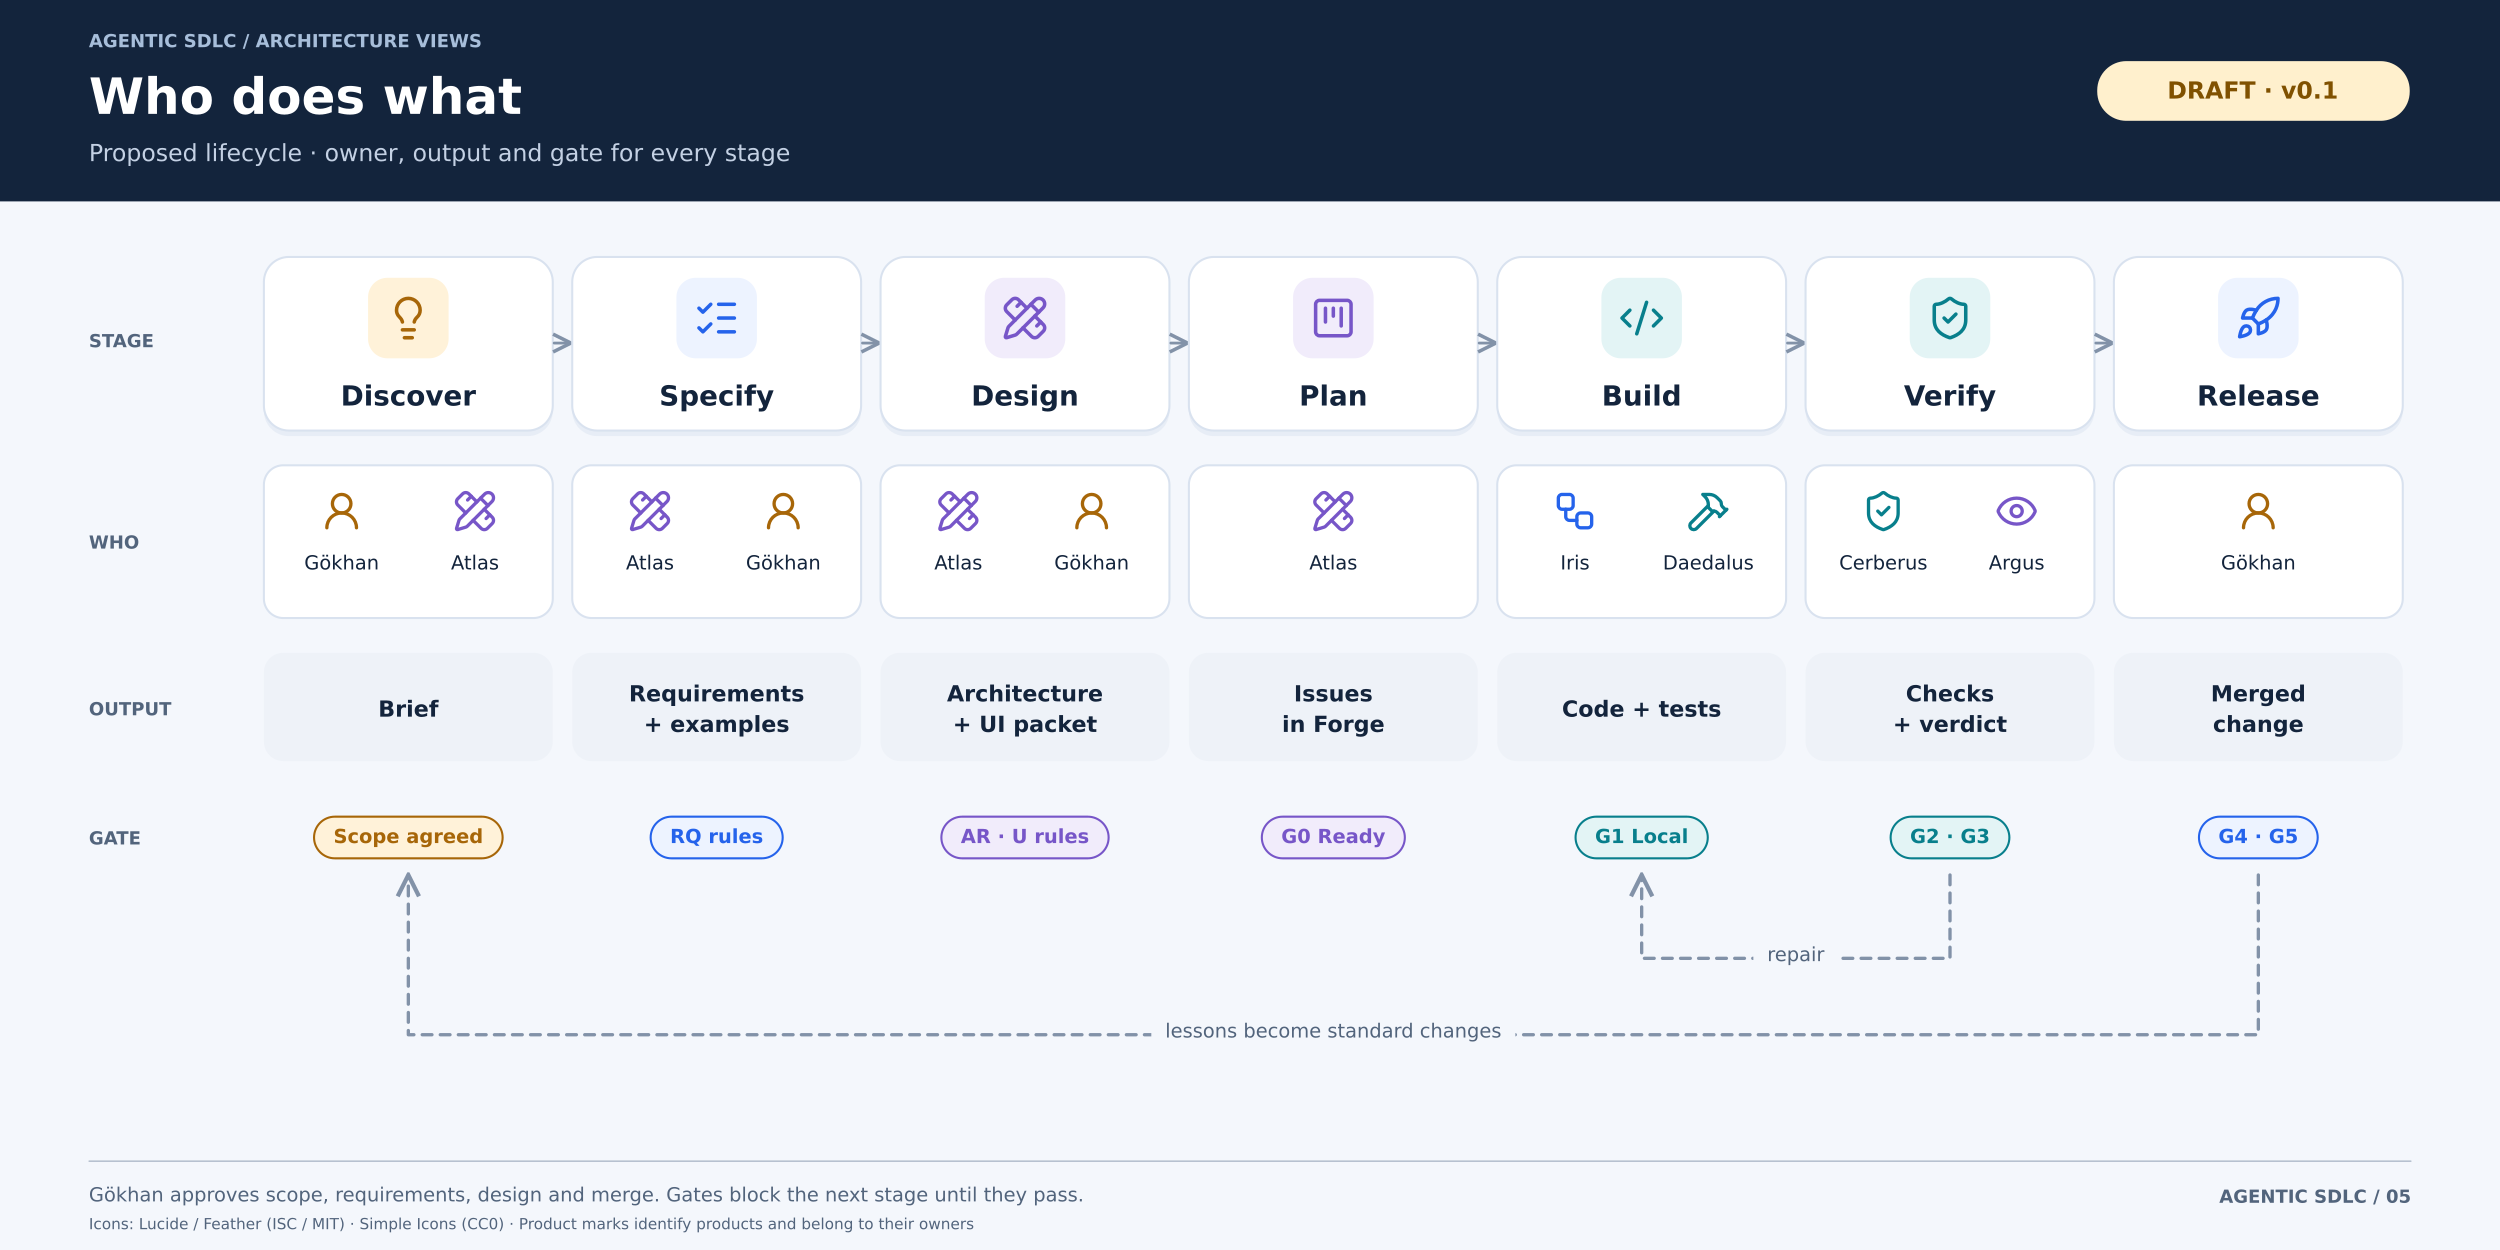
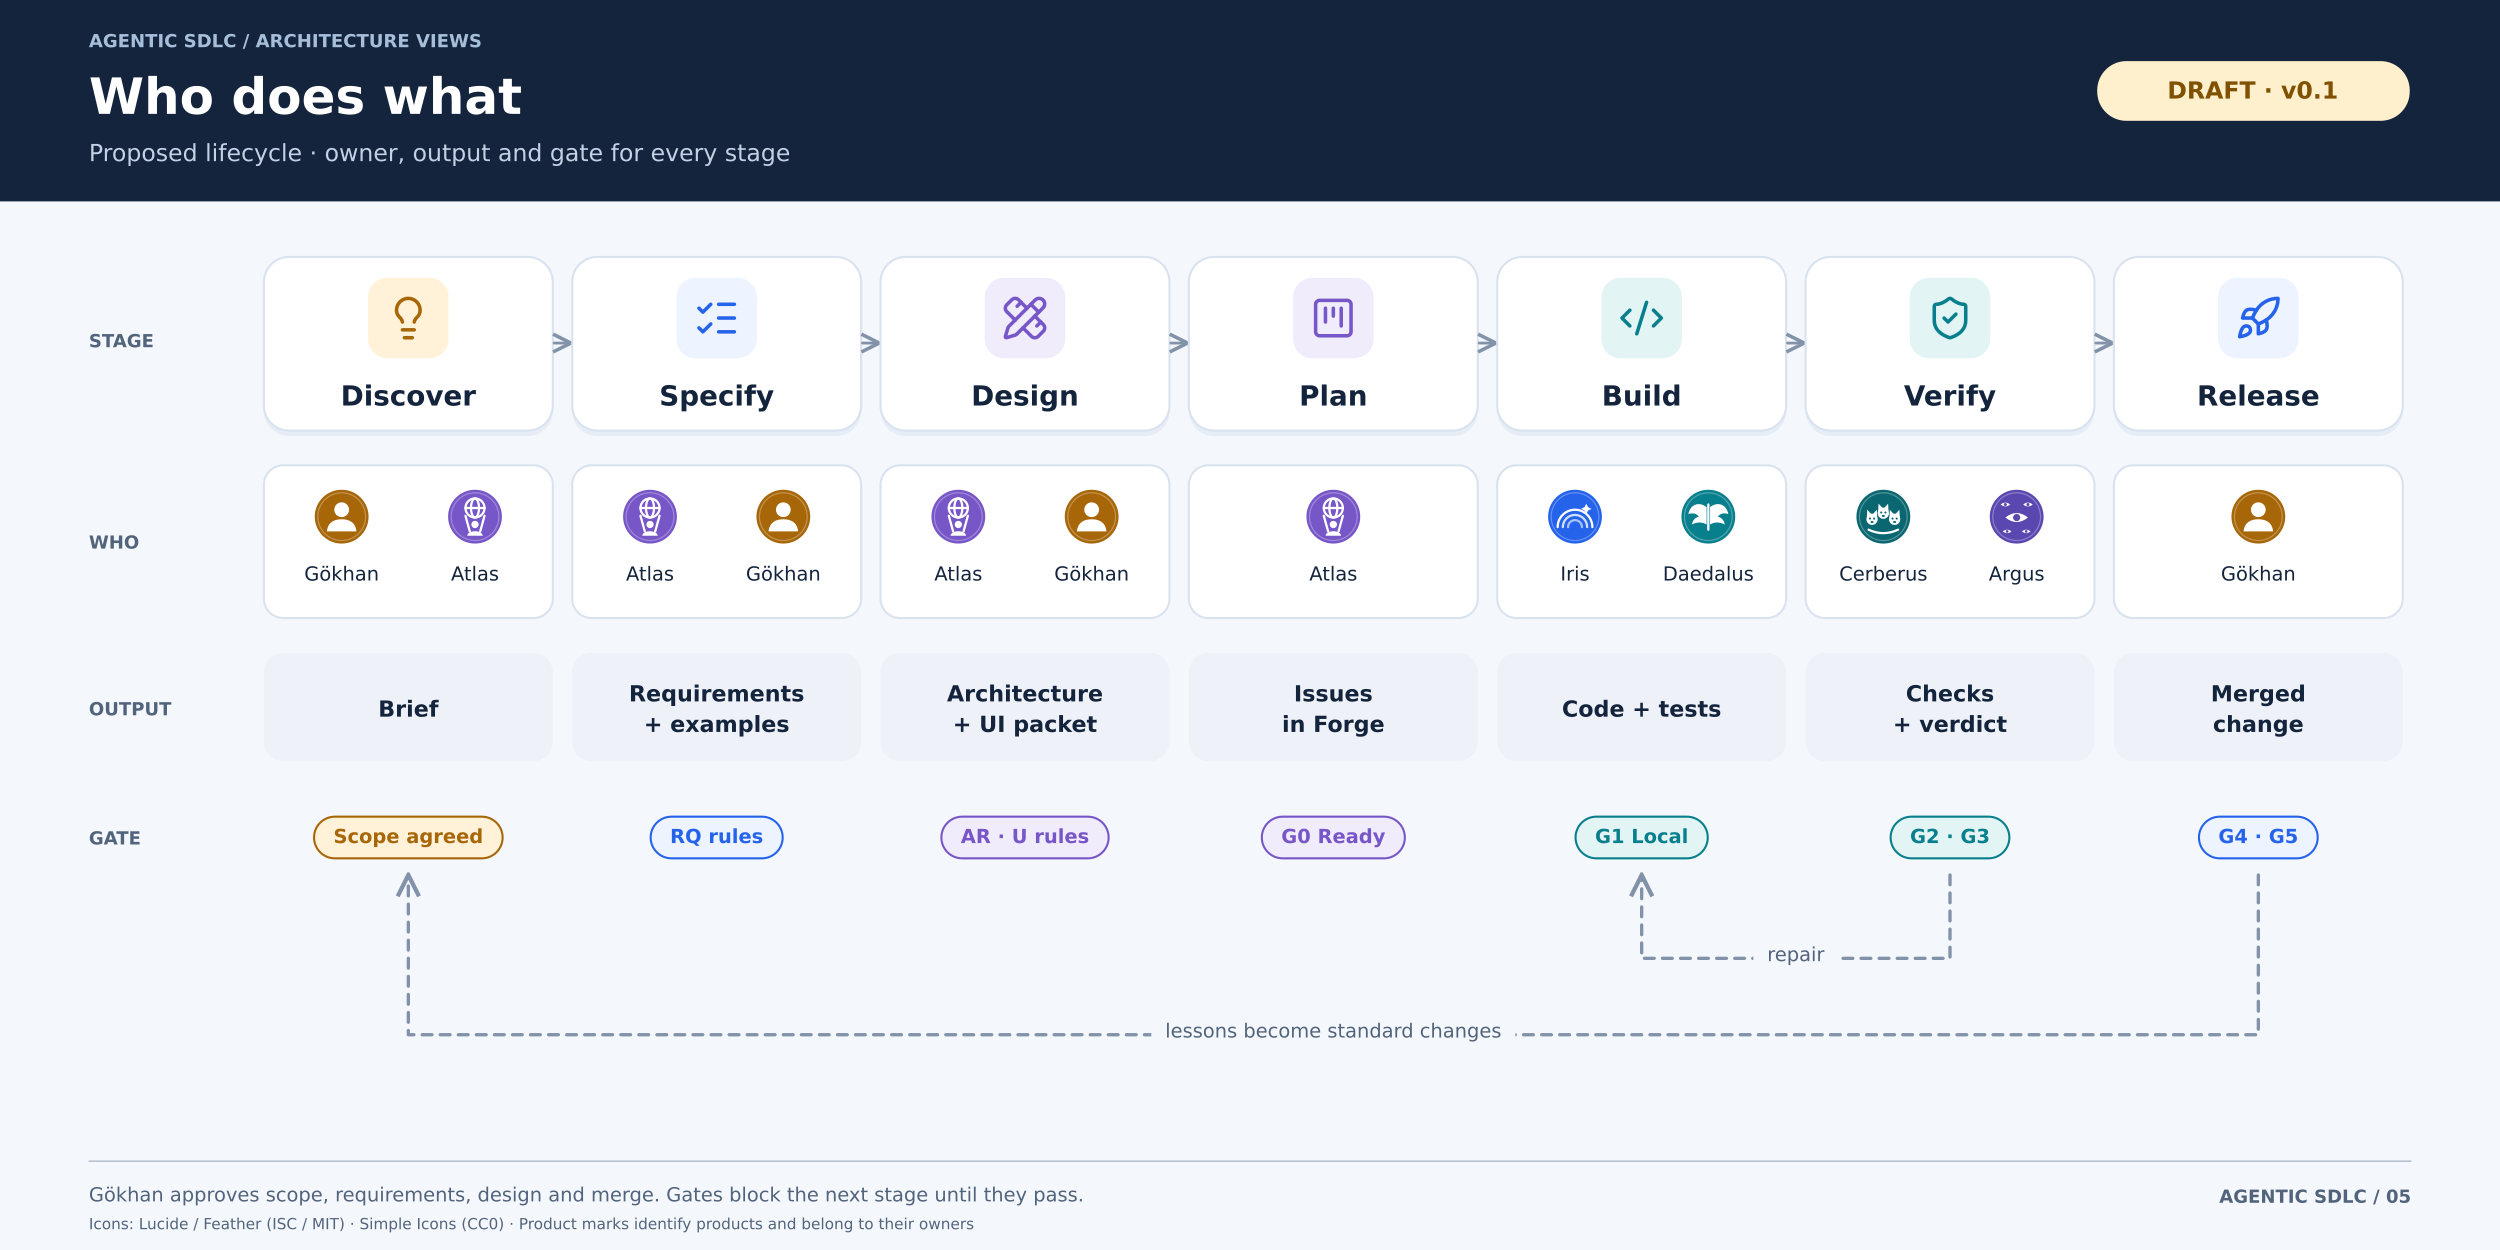
<svg xmlns="http://www.w3.org/2000/svg" width="1800" height="900" viewBox="0 0 1800 900" role="img" aria-labelledby="title desc">
  <defs>
    <marker id="blue" viewBox="0 0 10 10" refX="9" refY="5" markerWidth="8" markerHeight="8" orient="auto-start-reverse">
      <path d="M 1 1 L 9 5 L 1 9" fill="none" stroke="#2563EB" stroke-width="1.6" />
    </marker>
    <marker id="teal" viewBox="0 0 10 10" refX="9" refY="5" markerWidth="8" markerHeight="8" orient="auto-start-reverse">
      <path d="M 1 1 L 9 5 L 1 9" fill="none" stroke="#087F8C" stroke-width="1.6" />
    </marker>
    <marker id="purple" viewBox="0 0 10 10" refX="9" refY="5" markerWidth="8" markerHeight="8" orient="auto-start-reverse">
      <path d="M 1 1 L 9 5 L 1 9" fill="none" stroke="#7756C8" stroke-width="1.6" />
    </marker>
    <marker id="gray" viewBox="0 0 10 10" refX="9" refY="5" markerWidth="8" markerHeight="8" orient="auto-start-reverse">
      <path d="M 1 1 L 9 5 L 1 9" fill="none" stroke="#8292A8" stroke-width="1.6" />
    </marker>
    <marker id="amber" viewBox="0 0 10 10" refX="9" refY="5" markerWidth="8" markerHeight="8" orient="auto-start-reverse">
      <path d="M 1 1 L 9 5 L 1 9" fill="none" stroke="#A76608" stroke-width="1.6" />
    </marker>
  </defs>
  <rect x="0" y="0" width="1800" height="900" rx="0" fill="#F4F7FC" stroke="none" stroke-width="1.5" />
  <rect x="0" y="0" width="1800" height="145" rx="0" fill="#13243C" stroke="none" stroke-width="1.5" />
  <text x="64" y="34" font-family="DejaVu Sans, sans-serif" font-size="13" fill="#A7BEDA" font-weight="700" text-anchor="start">AGENTIC SDLC  /  ARCHITECTURE VIEWS</text>
  <text x="64" y="82" font-family="DejaVu Sans, sans-serif" font-size="36" fill="#FFFFFF" font-weight="700" text-anchor="start">Who does what</text>
  <text x="64" y="116" font-family="DejaVu Sans, sans-serif" font-size="17" fill="#C4D1E4" font-weight="400" text-anchor="start">Proposed lifecycle · owner, output and gate for every stage</text>
  <rect x="1510" y="44" width="225" height="43" rx="21" fill="#FFF0CD" stroke="none" stroke-width="1.5" />
  <text x="1622" y="71" font-family="DejaVu Sans, sans-serif" font-size="17" fill="#805100" font-weight="700" text-anchor="middle">DRAFT · v0.1</text>
  <text x="64" y="250" font-family="DejaVu Sans, sans-serif" font-size="13" fill="#52647C" font-weight="700" text-anchor="start">STAGE</text>
  <text x="64" y="395" font-family="DejaVu Sans, sans-serif" font-size="13" fill="#52647C" font-weight="700" text-anchor="start">WHO</text>
  <text x="64" y="515" font-family="DejaVu Sans, sans-serif" font-size="13" fill="#52647C" font-weight="700" text-anchor="start">OUTPUT</text>
  <text x="64" y="608" font-family="DejaVu Sans, sans-serif" font-size="13" fill="#52647C" font-weight="700" text-anchor="start">GATE</text>
  <rect x="190" y="189" width="208" height="125" rx="18" fill="#E1E8F2" opacity=".65" />
  <rect x="190" y="185" width="208" height="125" rx="18" fill="#FFFFFF" stroke="#D9E2EF" stroke-width="1.5" />
  <rect x="265" y="200" width="58" height="58" rx="14" fill="#FFF2D9" stroke="none" stroke-width="1.5" />
  <svg x="277" y="212" width="34" height="34" viewBox="0 0 24 24" fill="none" stroke="#A76608" stroke-width="1.8" stroke-linecap="round" stroke-linejoin="round">
    <path d="M15 14c.2-1 .7-1.7 1.5-2.5 1-.9 1.5-2.2 1.5-3.5A6 6 0 0 0 6 8c0 1 .2 2.2 1.5 3.5.7.7 1.3 1.5 1.5 2.5" />
    <path d="M9 18h6" />
    <path d="M10 22h4" />
  </svg>
  <text x="294" y="292" font-family="DejaVu Sans, sans-serif" font-size="20" fill="#13243C" font-weight="700" text-anchor="middle">Discover</text>
  <path d="M399 247 H411" fill="none" stroke="#8292A8" stroke-width="2" stroke-linecap="round" stroke-linejoin="round" marker-end="url(#gray)" />
  <rect x="190" y="335" width="208" height="110" rx="14" fill="#FFFFFF" stroke="#D9E2EF" stroke-width="1.5" />
-   <svg x="230.0" y="352" width="32" height="32" viewBox="0 0 24 24" fill="none" stroke="#A76608" stroke-width="1.8" stroke-linecap="round" stroke-linejoin="round">
-     <circle cx="12" cy="8" r="5" />
-     <path d="M20 21a8 8 0 0 0-16 0" />
-   </svg>
-   <text x="246.0" y="410" font-family="DejaVu Sans, sans-serif" font-size="14" fill="#13243C" font-weight="400" text-anchor="middle">Gökhan</text>
-   <svg x="326.0" y="352" width="32" height="32" viewBox="0 0 24 24" fill="none" stroke="#7756C8" stroke-width="1.8" stroke-linecap="round" stroke-linejoin="round">
-     <path d="M13 7 8.7 2.7a2.41 2.41 0 0 0-3.4 0L2.7 5.3a2.41 2.41 0 0 0 0 3.4L7 13" />
-     <path d="m8 6 2-2" />
-     <path d="m18 16 2-2" />
-     <path d="m17 11 4.3 4.3c.94.94.94 2.46 0 3.4l-2.6 2.6c-.94.94-2.46.94-3.4 0L11 17" />
-     <path d="M21.174 6.812a1 1 0 0 0-3.986-3.987L3.842 16.174a2 2 0 0 0-.5.83l-1.321 4.352a.5.5 0 0 0 .623.622l4.353-1.32a2 2 0 0 0 .83-.497z" />
-     <path d="m15 5 4 4" />
-   </svg>
-   <text x="342.0" y="410" font-family="DejaVu Sans, sans-serif" font-size="14" fill="#13243C" font-weight="400" text-anchor="middle">Atlas</text>
+   <svg x="226.0" y="352" width="40" height="40" viewBox="0 0 64 64">
+     <circle cx="32" cy="32" r="31" fill="#A76608" />
+     <circle cx="32" cy="32" r="27.5" fill="none" stroke="#FFFFFF" stroke-opacity=".3" stroke-width="1.4" />
+     <circle cx="32" cy="24" r="8.5" fill="#FFFFFF" />
+     <path d="M15 49 C16 38 24 35 32 35 C40 35 48 38 49 49 Z" fill="#FFFFFF" />
+   </svg>
+   <text x="246.0" y="418" font-family="DejaVu Sans, sans-serif" font-size="14" fill="#13243C" font-weight="400" text-anchor="middle">Gökhan</text>
+   <svg x="322.0" y="352" width="40" height="40" viewBox="0 0 64 64">
+     <circle cx="32" cy="32" r="31" fill="#7756C8" />
+     <circle cx="32" cy="32" r="27.5" fill="none" stroke="#FFFFFF" stroke-opacity=".3" stroke-width="1.4" />
+     <circle cx="32" cy="22" r="11" stroke="#FFFFFF" stroke-width="2.6" stroke-linecap="round" stroke-linejoin="round" fill="none" />
+     <ellipse cx="32" cy="22" rx="4.6" ry="11" stroke="#FFFFFF" stroke-width="2.6" stroke-linecap="round" stroke-linejoin="round" fill="none" />
+     <path d="M21 22 H43" stroke="#FFFFFF" stroke-width="2.6" stroke-linecap="round" stroke-linejoin="round" fill="none" />
+     <circle cx="32" cy="41" r="4.2" fill="#FFFFFF" />
+     <path d="M23 54 C24 47 40 47 41 54 Z" fill="#FFFFFF" />
+     <path d="M26 49 L21 31 M38 49 L43 31" stroke="#FFFFFF" stroke-width="2.6" stroke-linecap="round" stroke-linejoin="round" fill="none" />
+   </svg>
+   <text x="342.0" y="418" font-family="DejaVu Sans, sans-serif" font-size="14" fill="#13243C" font-weight="400" text-anchor="middle">Atlas</text>
  <rect x="190" y="470" width="208" height="78" rx="14" fill="#EEF2F8" stroke="none" stroke-width="1.5" />
  <text x="294" y="516.0" font-family="DejaVu Sans, sans-serif" font-size="16" fill="#13243C" font-weight="700" text-anchor="middle">Brief</text>
  <rect x="226.109" y="588" width="135.781" height="30" rx="15.0" fill="#FFF2D9" stroke="#A76608" stroke-width="1.5" />
  <text x="294" y="607" font-family="DejaVu Sans, sans-serif" font-size="14" fill="#A76608" font-weight="700" text-anchor="middle">Scope agreed</text>
  <rect x="412" y="189" width="208" height="125" rx="18" fill="#E1E8F2" opacity=".65" />
  <rect x="412" y="185" width="208" height="125" rx="18" fill="#FFFFFF" stroke="#D9E2EF" stroke-width="1.5" />
  <rect x="487" y="200" width="58" height="58" rx="14" fill="#EDF3FF" stroke="none" stroke-width="1.5" />
  <svg x="499" y="212" width="34" height="34" viewBox="0 0 24 24" fill="none" stroke="#2563EB" stroke-width="1.8" stroke-linecap="round" stroke-linejoin="round">
    <path d="M13 5h8" />
    <path d="M13 12h8" />
    <path d="M13 19h8" />
    <path d="m3 17 2 2 4-4" />
    <path d="m3 7 2 2 4-4" />
  </svg>
  <text x="516" y="292" font-family="DejaVu Sans, sans-serif" font-size="20" fill="#13243C" font-weight="700" text-anchor="middle">Specify</text>
  <path d="M621 247 H633" fill="none" stroke="#8292A8" stroke-width="2" stroke-linecap="round" stroke-linejoin="round" marker-end="url(#gray)" />
  <rect x="412" y="335" width="208" height="110" rx="14" fill="#FFFFFF" stroke="#D9E2EF" stroke-width="1.5" />
-   <svg x="452.0" y="352" width="32" height="32" viewBox="0 0 24 24" fill="none" stroke="#7756C8" stroke-width="1.8" stroke-linecap="round" stroke-linejoin="round">
-     <path d="M13 7 8.7 2.7a2.41 2.41 0 0 0-3.4 0L2.7 5.3a2.41 2.41 0 0 0 0 3.4L7 13" />
-     <path d="m8 6 2-2" />
-     <path d="m18 16 2-2" />
-     <path d="m17 11 4.3 4.3c.94.94.94 2.46 0 3.4l-2.6 2.6c-.94.94-2.46.94-3.4 0L11 17" />
-     <path d="M21.174 6.812a1 1 0 0 0-3.986-3.987L3.842 16.174a2 2 0 0 0-.5.83l-1.321 4.352a.5.5 0 0 0 .623.622l4.353-1.32a2 2 0 0 0 .83-.497z" />
-     <path d="m15 5 4 4" />
-   </svg>
-   <text x="468.0" y="410" font-family="DejaVu Sans, sans-serif" font-size="14" fill="#13243C" font-weight="400" text-anchor="middle">Atlas</text>
-   <svg x="548.0" y="352" width="32" height="32" viewBox="0 0 24 24" fill="none" stroke="#A76608" stroke-width="1.8" stroke-linecap="round" stroke-linejoin="round">
-     <circle cx="12" cy="8" r="5" />
-     <path d="M20 21a8 8 0 0 0-16 0" />
-   </svg>
-   <text x="564.0" y="410" font-family="DejaVu Sans, sans-serif" font-size="14" fill="#13243C" font-weight="400" text-anchor="middle">Gökhan</text>
+   <svg x="448.0" y="352" width="40" height="40" viewBox="0 0 64 64">
+     <circle cx="32" cy="32" r="31" fill="#7756C8" />
+     <circle cx="32" cy="32" r="27.5" fill="none" stroke="#FFFFFF" stroke-opacity=".3" stroke-width="1.4" />
+     <circle cx="32" cy="22" r="11" stroke="#FFFFFF" stroke-width="2.6" stroke-linecap="round" stroke-linejoin="round" fill="none" />
+     <ellipse cx="32" cy="22" rx="4.6" ry="11" stroke="#FFFFFF" stroke-width="2.6" stroke-linecap="round" stroke-linejoin="round" fill="none" />
+     <path d="M21 22 H43" stroke="#FFFFFF" stroke-width="2.6" stroke-linecap="round" stroke-linejoin="round" fill="none" />
+     <circle cx="32" cy="41" r="4.2" fill="#FFFFFF" />
+     <path d="M23 54 C24 47 40 47 41 54 Z" fill="#FFFFFF" />
+     <path d="M26 49 L21 31 M38 49 L43 31" stroke="#FFFFFF" stroke-width="2.6" stroke-linecap="round" stroke-linejoin="round" fill="none" />
+   </svg>
+   <text x="468.0" y="418" font-family="DejaVu Sans, sans-serif" font-size="14" fill="#13243C" font-weight="400" text-anchor="middle">Atlas</text>
+   <svg x="544.0" y="352" width="40" height="40" viewBox="0 0 64 64">
+     <circle cx="32" cy="32" r="31" fill="#A76608" />
+     <circle cx="32" cy="32" r="27.5" fill="none" stroke="#FFFFFF" stroke-opacity=".3" stroke-width="1.4" />
+     <circle cx="32" cy="24" r="8.5" fill="#FFFFFF" />
+     <path d="M15 49 C16 38 24 35 32 35 C40 35 48 38 49 49 Z" fill="#FFFFFF" />
+   </svg>
+   <text x="564.0" y="418" font-family="DejaVu Sans, sans-serif" font-size="14" fill="#13243C" font-weight="400" text-anchor="middle">Gökhan</text>
  <rect x="412" y="470" width="208" height="78" rx="14" fill="#EEF2F8" stroke="none" stroke-width="1.5" />
  <text x="516" y="505.0" font-family="DejaVu Sans, sans-serif" font-size="16" fill="#13243C" font-weight="700" text-anchor="middle">Requirements</text>
  <text x="516" y="527.0" font-family="DejaVu Sans, sans-serif" font-size="16" fill="#13243C" font-weight="700" text-anchor="middle">+ examples</text>
  <rect x="468.469" y="588" width="95.062" height="30" rx="15.0" fill="#EDF3FF" stroke="#2563EB" stroke-width="1.5" />
  <text x="516" y="607" font-family="DejaVu Sans, sans-serif" font-size="14" fill="#2563EB" font-weight="700" text-anchor="middle">RQ rules</text>
  <rect x="634" y="189" width="208" height="125" rx="18" fill="#E1E8F2" opacity=".65" />
  <rect x="634" y="185" width="208" height="125" rx="18" fill="#FFFFFF" stroke="#D9E2EF" stroke-width="1.5" />
  <rect x="709" y="200" width="58" height="58" rx="14" fill="#F1ECFB" stroke="none" stroke-width="1.5" />
  <svg x="721" y="212" width="34" height="34" viewBox="0 0 24 24" fill="none" stroke="#7756C8" stroke-width="1.8" stroke-linecap="round" stroke-linejoin="round">
    <path d="M13 7 8.7 2.7a2.41 2.41 0 0 0-3.4 0L2.7 5.3a2.41 2.41 0 0 0 0 3.4L7 13" />
    <path d="m8 6 2-2" />
    <path d="m18 16 2-2" />
    <path d="m17 11 4.3 4.3c.94.94.94 2.46 0 3.4l-2.6 2.6c-.94.94-2.46.94-3.4 0L11 17" />
    <path d="M21.174 6.812a1 1 0 0 0-3.986-3.987L3.842 16.174a2 2 0 0 0-.5.83l-1.321 4.352a.5.5 0 0 0 .623.622l4.353-1.32a2 2 0 0 0 .83-.497z" />
    <path d="m15 5 4 4" />
  </svg>
  <text x="738" y="292" font-family="DejaVu Sans, sans-serif" font-size="20" fill="#13243C" font-weight="700" text-anchor="middle">Design</text>
  <path d="M843 247 H855" fill="none" stroke="#8292A8" stroke-width="2" stroke-linecap="round" stroke-linejoin="round" marker-end="url(#gray)" />
  <rect x="634" y="335" width="208" height="110" rx="14" fill="#FFFFFF" stroke="#D9E2EF" stroke-width="1.5" />
-   <svg x="674.0" y="352" width="32" height="32" viewBox="0 0 24 24" fill="none" stroke="#7756C8" stroke-width="1.8" stroke-linecap="round" stroke-linejoin="round">
-     <path d="M13 7 8.7 2.7a2.41 2.41 0 0 0-3.4 0L2.7 5.3a2.41 2.41 0 0 0 0 3.4L7 13" />
-     <path d="m8 6 2-2" />
-     <path d="m18 16 2-2" />
-     <path d="m17 11 4.3 4.3c.94.94.94 2.46 0 3.4l-2.6 2.6c-.94.94-2.46.94-3.4 0L11 17" />
-     <path d="M21.174 6.812a1 1 0 0 0-3.986-3.987L3.842 16.174a2 2 0 0 0-.5.83l-1.321 4.352a.5.5 0 0 0 .623.622l4.353-1.32a2 2 0 0 0 .83-.497z" />
-     <path d="m15 5 4 4" />
-   </svg>
-   <text x="690.0" y="410" font-family="DejaVu Sans, sans-serif" font-size="14" fill="#13243C" font-weight="400" text-anchor="middle">Atlas</text>
-   <svg x="770.0" y="352" width="32" height="32" viewBox="0 0 24 24" fill="none" stroke="#A76608" stroke-width="1.8" stroke-linecap="round" stroke-linejoin="round">
-     <circle cx="12" cy="8" r="5" />
-     <path d="M20 21a8 8 0 0 0-16 0" />
-   </svg>
-   <text x="786.0" y="410" font-family="DejaVu Sans, sans-serif" font-size="14" fill="#13243C" font-weight="400" text-anchor="middle">Gökhan</text>
+   <svg x="670.0" y="352" width="40" height="40" viewBox="0 0 64 64">
+     <circle cx="32" cy="32" r="31" fill="#7756C8" />
+     <circle cx="32" cy="32" r="27.5" fill="none" stroke="#FFFFFF" stroke-opacity=".3" stroke-width="1.4" />
+     <circle cx="32" cy="22" r="11" stroke="#FFFFFF" stroke-width="2.6" stroke-linecap="round" stroke-linejoin="round" fill="none" />
+     <ellipse cx="32" cy="22" rx="4.6" ry="11" stroke="#FFFFFF" stroke-width="2.6" stroke-linecap="round" stroke-linejoin="round" fill="none" />
+     <path d="M21 22 H43" stroke="#FFFFFF" stroke-width="2.6" stroke-linecap="round" stroke-linejoin="round" fill="none" />
+     <circle cx="32" cy="41" r="4.2" fill="#FFFFFF" />
+     <path d="M23 54 C24 47 40 47 41 54 Z" fill="#FFFFFF" />
+     <path d="M26 49 L21 31 M38 49 L43 31" stroke="#FFFFFF" stroke-width="2.6" stroke-linecap="round" stroke-linejoin="round" fill="none" />
+   </svg>
+   <text x="690.0" y="418" font-family="DejaVu Sans, sans-serif" font-size="14" fill="#13243C" font-weight="400" text-anchor="middle">Atlas</text>
+   <svg x="766.0" y="352" width="40" height="40" viewBox="0 0 64 64">
+     <circle cx="32" cy="32" r="31" fill="#A76608" />
+     <circle cx="32" cy="32" r="27.5" fill="none" stroke="#FFFFFF" stroke-opacity=".3" stroke-width="1.4" />
+     <circle cx="32" cy="24" r="8.5" fill="#FFFFFF" />
+     <path d="M15 49 C16 38 24 35 32 35 C40 35 48 38 49 49 Z" fill="#FFFFFF" />
+   </svg>
+   <text x="786.0" y="418" font-family="DejaVu Sans, sans-serif" font-size="14" fill="#13243C" font-weight="400" text-anchor="middle">Gökhan</text>
  <rect x="634" y="470" width="208" height="78" rx="14" fill="#EEF2F8" stroke="none" stroke-width="1.5" />
  <text x="738" y="505.0" font-family="DejaVu Sans, sans-serif" font-size="16" fill="#13243C" font-weight="700" text-anchor="middle">Architecture</text>
  <text x="738" y="527.0" font-family="DejaVu Sans, sans-serif" font-size="16" fill="#13243C" font-weight="700" text-anchor="middle">+ UI packet</text>
  <rect x="677.789" y="588" width="120.422" height="30" rx="15.0" fill="#F1ECFB" stroke="#7756C8" stroke-width="1.5" />
  <text x="738" y="607" font-family="DejaVu Sans, sans-serif" font-size="14" fill="#7756C8" font-weight="700" text-anchor="middle">AR · U rules</text>
  <rect x="856" y="189" width="208" height="125" rx="18" fill="#E1E8F2" opacity=".65" />
  <rect x="856" y="185" width="208" height="125" rx="18" fill="#FFFFFF" stroke="#D9E2EF" stroke-width="1.5" />
  <rect x="931" y="200" width="58" height="58" rx="14" fill="#F1ECFB" stroke="none" stroke-width="1.5" />
  <svg x="943" y="212" width="34" height="34" viewBox="0 0 24 24" fill="none" stroke="#7756C8" stroke-width="1.8" stroke-linecap="round" stroke-linejoin="round">
    <rect width="18" height="18" x="3" y="3" rx="2" />
    <path d="M8 7v7" />
    <path d="M12 7v4" />
    <path d="M16 7v9" />
  </svg>
  <text x="960" y="292" font-family="DejaVu Sans, sans-serif" font-size="20" fill="#13243C" font-weight="700" text-anchor="middle">Plan</text>
  <path d="M1065 247 H1077" fill="none" stroke="#8292A8" stroke-width="2" stroke-linecap="round" stroke-linejoin="round" marker-end="url(#gray)" />
  <rect x="856" y="335" width="208" height="110" rx="14" fill="#FFFFFF" stroke="#D9E2EF" stroke-width="1.5" />
-   <svg x="944.0" y="352" width="32" height="32" viewBox="0 0 24 24" fill="none" stroke="#7756C8" stroke-width="1.8" stroke-linecap="round" stroke-linejoin="round">
-     <path d="M13 7 8.7 2.7a2.41 2.41 0 0 0-3.4 0L2.7 5.3a2.41 2.41 0 0 0 0 3.4L7 13" />
-     <path d="m8 6 2-2" />
-     <path d="m18 16 2-2" />
-     <path d="m17 11 4.3 4.3c.94.94.94 2.46 0 3.4l-2.6 2.6c-.94.94-2.46.94-3.4 0L11 17" />
-     <path d="M21.174 6.812a1 1 0 0 0-3.986-3.987L3.842 16.174a2 2 0 0 0-.5.83l-1.321 4.352a.5.5 0 0 0 .623.622l4.353-1.32a2 2 0 0 0 .83-.497z" />
-     <path d="m15 5 4 4" />
-   </svg>
-   <text x="960.0" y="410" font-family="DejaVu Sans, sans-serif" font-size="14" fill="#13243C" font-weight="400" text-anchor="middle">Atlas</text>
+   <svg x="940.0" y="352" width="40" height="40" viewBox="0 0 64 64">
+     <circle cx="32" cy="32" r="31" fill="#7756C8" />
+     <circle cx="32" cy="32" r="27.5" fill="none" stroke="#FFFFFF" stroke-opacity=".3" stroke-width="1.4" />
+     <circle cx="32" cy="22" r="11" stroke="#FFFFFF" stroke-width="2.6" stroke-linecap="round" stroke-linejoin="round" fill="none" />
+     <ellipse cx="32" cy="22" rx="4.6" ry="11" stroke="#FFFFFF" stroke-width="2.6" stroke-linecap="round" stroke-linejoin="round" fill="none" />
+     <path d="M21 22 H43" stroke="#FFFFFF" stroke-width="2.6" stroke-linecap="round" stroke-linejoin="round" fill="none" />
+     <circle cx="32" cy="41" r="4.2" fill="#FFFFFF" />
+     <path d="M23 54 C24 47 40 47 41 54 Z" fill="#FFFFFF" />
+     <path d="M26 49 L21 31 M38 49 L43 31" stroke="#FFFFFF" stroke-width="2.6" stroke-linecap="round" stroke-linejoin="round" fill="none" />
+   </svg>
+   <text x="960.0" y="418" font-family="DejaVu Sans, sans-serif" font-size="14" fill="#13243C" font-weight="400" text-anchor="middle">Atlas</text>
  <rect x="856" y="470" width="208" height="78" rx="14" fill="#EEF2F8" stroke="none" stroke-width="1.5" />
  <text x="960" y="505.0" font-family="DejaVu Sans, sans-serif" font-size="16" fill="#13243C" font-weight="700" text-anchor="middle">Issues</text>
  <text x="960" y="527.0" font-family="DejaVu Sans, sans-serif" font-size="16" fill="#13243C" font-weight="700" text-anchor="middle">in Forge</text>
  <rect x="908.516" y="588" width="102.969" height="30" rx="15.0" fill="#F1ECFB" stroke="#7756C8" stroke-width="1.5" />
  <text x="960" y="607" font-family="DejaVu Sans, sans-serif" font-size="14" fill="#7756C8" font-weight="700" text-anchor="middle">G0 Ready</text>
  <rect x="1078" y="189" width="208" height="125" rx="18" fill="#E1E8F2" opacity=".65" />
  <rect x="1078" y="185" width="208" height="125" rx="18" fill="#FFFFFF" stroke="#D9E2EF" stroke-width="1.5" />
  <rect x="1153" y="200" width="58" height="58" rx="14" fill="#E3F4F5" stroke="none" stroke-width="1.5" />
  <svg x="1165" y="212" width="34" height="34" viewBox="0 0 24 24" fill="none" stroke="#087F8C" stroke-width="1.8" stroke-linecap="round" stroke-linejoin="round">
    <path d="m18 16 4-4-4-4" />
    <path d="m6 8-4 4 4 4" />
    <path d="m14.5 4-5 16" />
  </svg>
  <text x="1182" y="292" font-family="DejaVu Sans, sans-serif" font-size="20" fill="#13243C" font-weight="700" text-anchor="middle">Build</text>
  <path d="M1287 247 H1299" fill="none" stroke="#8292A8" stroke-width="2" stroke-linecap="round" stroke-linejoin="round" marker-end="url(#gray)" />
  <rect x="1078" y="335" width="208" height="110" rx="14" fill="#FFFFFF" stroke="#D9E2EF" stroke-width="1.5" />
-   <svg x="1118.0" y="352" width="32" height="32" viewBox="0 0 24 24" fill="none" stroke="#2563EB" stroke-width="1.8" stroke-linecap="round" stroke-linejoin="round">
-     <rect width="8" height="8" x="3" y="3" rx="2" />
-     <path d="M7 11v4a2 2 0 0 0 2 2h4" />
-     <rect width="8" height="8" x="13" y="13" rx="2" />
-   </svg>
-   <text x="1134.0" y="410" font-family="DejaVu Sans, sans-serif" font-size="14" fill="#13243C" font-weight="400" text-anchor="middle">Iris</text>
-   <svg x="1214.0" y="352" width="32" height="32" viewBox="0 0 24 24" fill="none" stroke="#087F8C" stroke-width="1.8" stroke-linecap="round" stroke-linejoin="round">
-     <path d="m15 12-9.373 9.373a1 1 0 0 1-3.001-3L12 9" />
-     <path d="m18 15 4-4" />
-     <path d="m21.5 11.5-1.914-1.914A2 2 0 0 1 19 8.172v-.344a2 2 0 0 0-.586-1.414l-1.657-1.657A6 6 0 0 0 12.516 3H9l1.243 1.243A6 6 0 0 1 12 8.485V10l2 2h1.172a2 2 0 0 1 1.414.586L18.5 14.5" />
-   </svg>
-   <text x="1230.0" y="410" font-family="DejaVu Sans, sans-serif" font-size="14" fill="#13243C" font-weight="400" text-anchor="middle">Daedalus</text>
+   <svg x="1114.0" y="352" width="40" height="40" viewBox="0 0 64 64">
+     <circle cx="32" cy="32" r="31" fill="#2563EB" />
+     <circle cx="32" cy="32" r="27.5" fill="none" stroke="#FFFFFF" stroke-opacity=".3" stroke-width="1.4" />
+     <path d="M12 44 A20 20 0 0 1 52 44" stroke="#FFFFFF" stroke-width="2.6" stroke-linecap="round" stroke-linejoin="round" fill="none" />
+     <path d="M18 44 A14 14 0 0 1 46 44" stroke="#FFFFFF" stroke-opacity=".8" stroke-width="2.6" fill="none" stroke-linecap="round" />
+     <path d="M24 44 A8 8 0 0 1 40 44" stroke="#FFFFFF" stroke-opacity=".6" stroke-width="2.6" fill="none" stroke-linecap="round" />
+     <path d="M45 17 L47 21 L51 23 L47 25 L45 29 L43 25 L39 23 L43 21 Z" fill="#FFFFFF" />
+   </svg>
+   <text x="1134.0" y="418" font-family="DejaVu Sans, sans-serif" font-size="14" fill="#13243C" font-weight="400" text-anchor="middle">Iris</text>
+   <svg x="1210.0" y="352" width="40" height="40" viewBox="0 0 64 64">
+     <circle cx="32" cy="32" r="31" fill="#087F8C" />
+     <circle cx="32" cy="32" r="27.5" fill="none" stroke="#FFFFFF" stroke-opacity=".3" stroke-width="1.4" />
+     <path d="M30 21 C21 14 11 18 9 29 C15 27 19 29 21 32 C17 33 14 36 13 41 C19 38 25 38 30 41 Z" fill="#FFFFFF" />
+     <path d="M34 21 C43 14 53 18 55 29 C49 27 45 29 43 32 C47 33 50 36 51 41 C45 38 39 38 34 41 Z" fill="#FFFFFF" />
+     <path d="M32 18 V47" stroke="#FFFFFF" stroke-width="2.6" stroke-linecap="round" stroke-linejoin="round" fill="none" />
+   </svg>
+   <text x="1230.0" y="418" font-family="DejaVu Sans, sans-serif" font-size="14" fill="#13243C" font-weight="400" text-anchor="middle">Daedalus</text>
  <rect x="1078" y="470" width="208" height="78" rx="14" fill="#EEF2F8" stroke="none" stroke-width="1.5" />
  <text x="1182" y="516.0" font-family="DejaVu Sans, sans-serif" font-size="16" fill="#13243C" font-weight="700" text-anchor="middle">Code + tests</text>
  <rect x="1134.406" y="588" width="95.188" height="30" rx="15.0" fill="#E3F4F5" stroke="#087F8C" stroke-width="1.5" />
  <text x="1182" y="607" font-family="DejaVu Sans, sans-serif" font-size="14" fill="#087F8C" font-weight="700" text-anchor="middle">G1 Local</text>
  <rect x="1300" y="189" width="208" height="125" rx="18" fill="#E1E8F2" opacity=".65" />
  <rect x="1300" y="185" width="208" height="125" rx="18" fill="#FFFFFF" stroke="#D9E2EF" stroke-width="1.5" />
  <rect x="1375" y="200" width="58" height="58" rx="14" fill="#E3F4F5" stroke="none" stroke-width="1.5" />
  <svg x="1387" y="212" width="34" height="34" viewBox="0 0 24 24" fill="none" stroke="#087F8C" stroke-width="1.8" stroke-linecap="round" stroke-linejoin="round">
    <path d="M20 13c0 5-3.5 7.5-7.66 8.95a1 1 0 0 1-.67-.01C7.5 20.5 4 18 4 13V6a1 1 0 0 1 1-1c2 0 4.5-1.2 6.24-2.72a1.17 1.17 0 0 1 1.52 0C14.51 3.81 17 5 19 5a1 1 0 0 1 1 1z" />
    <path d="m9 12 2 2 4-4" />
  </svg>
  <text x="1404" y="292" font-family="DejaVu Sans, sans-serif" font-size="20" fill="#13243C" font-weight="700" text-anchor="middle">Verify</text>
  <path d="M1509 247 H1521" fill="none" stroke="#8292A8" stroke-width="2" stroke-linecap="round" stroke-linejoin="round" marker-end="url(#gray)" />
  <rect x="1300" y="335" width="208" height="110" rx="14" fill="#FFFFFF" stroke="#D9E2EF" stroke-width="1.5" />
-   <svg x="1340.0" y="352" width="32" height="32" viewBox="0 0 24 24" fill="none" stroke="#087F8C" stroke-width="1.8" stroke-linecap="round" stroke-linejoin="round">
-     <path d="M20 13c0 5-3.5 7.5-7.66 8.95a1 1 0 0 1-.67-.01C7.5 20.5 4 18 4 13V6a1 1 0 0 1 1-1c2 0 4.5-1.2 6.24-2.72a1.17 1.17 0 0 1 1.52 0C14.51 3.81 17 5 19 5a1 1 0 0 1 1 1z" />
-     <path d="m9 12 2 2 4-4" />
-   </svg>
-   <text x="1356.0" y="410" font-family="DejaVu Sans, sans-serif" font-size="14" fill="#13243C" font-weight="400" text-anchor="middle">Cerberus</text>
-   <svg x="1436.0" y="352" width="32" height="32" viewBox="0 0 24 24" fill="none" stroke="#7756C8" stroke-width="1.8" stroke-linecap="round" stroke-linejoin="round">
-     <path d="M2.062 12.348a1 1 0 0 1 0-.696 10.75 10.75 0 0 1 19.876 0 1 1 0 0 1 0 .696 10.75 10.75 0 0 1-19.876 0" />
-     <circle cx="12" cy="12" r="3" />
-   </svg>
-   <text x="1452.0" y="410" font-family="DejaVu Sans, sans-serif" font-size="14" fill="#13243C" font-weight="400" text-anchor="middle">Argus</text>
+   <svg x="1336.0" y="352" width="40" height="40" viewBox="0 0 64 64">
+     <circle cx="32" cy="32" r="31" fill="#0A6670" />
+     <circle cx="32" cy="32" r="27.5" fill="none" stroke="#FFFFFF" stroke-opacity=".3" stroke-width="1.4" />
+     <polygon points="13,33 13.5,24 18,29" fill="#FFFFFF" />
+     <polygon points="25,33 24.5,24 20,29" fill="#FFFFFF" />
+     <circle cx="19" cy="35" r="6.5" fill="#FFFFFF" />
+     <circle cx="16.6" cy="34.2" r="1.2" fill="#0A6670" />
+     <circle cx="21.4" cy="34.2" r="1.2" fill="#0A6670" />
+     <ellipse cx="19" cy="38.2" rx="1.8" ry="1.2" fill="#0A6670" />
+     <polygon points="39,33 39.5,24 44,29" fill="#FFFFFF" />
+     <polygon points="51,33 50.5,24 46,29" fill="#FFFFFF" />
+     <circle cx="45" cy="35" r="6.5" fill="#FFFFFF" />
+     <circle cx="42.6" cy="34.2" r="1.2" fill="#0A6670" />
+     <circle cx="47.4" cy="34.2" r="1.2" fill="#0A6670" />
+     <ellipse cx="45" cy="38.2" rx="1.8" ry="1.2" fill="#0A6670" />
+     <polygon points="26,26 26.5,17 31,22" fill="#FFFFFF" />
+     <polygon points="38,26 37.5,17 33,22" fill="#FFFFFF" />
+     <circle cx="32" cy="28" r="6.5" fill="#FFFFFF" />
+     <circle cx="29.6" cy="27.2" r="1.2" fill="#0A6670" />
+     <circle cx="34.4" cy="27.2" r="1.2" fill="#0A6670" />
+     <ellipse cx="32" cy="31.2" rx="1.8" ry="1.2" fill="#0A6670" />
+     <path d="M15 47 Q32 55 49 47" stroke="#FFFFFF" stroke-width="2.6" stroke-linecap="round" stroke-linejoin="round" fill="none" />
+   </svg>
+   <text x="1356.0" y="418" font-family="DejaVu Sans, sans-serif" font-size="14" fill="#13243C" font-weight="400" text-anchor="middle">Cerberus</text>
+   <svg x="1432.0" y="352" width="40" height="40" viewBox="0 0 64 64">
+     <circle cx="32" cy="32" r="31" fill="#5B47B0" />
+     <circle cx="32" cy="32" r="27.5" fill="none" stroke="#FFFFFF" stroke-opacity=".3" stroke-width="1.4" />
+     <path d="M19 33 Q32 22.6 45 33 Q32 43.4 19 33 Z" fill="#FFFFFF" />
+     <circle cx="32" cy="33" r="4.16" fill="#5B47B0" />
+     <path d="M13.5 18 Q19 13.6 24.5 18 Q19 22.4 13.5 18 Z" fill="#FFFFFF" />
+     <circle cx="19" cy="18" r="1.76" fill="#5B47B0" />
+     <path d="M39.5 18 Q45 13.6 50.5 18 Q45 22.4 39.5 18 Z" fill="#FFFFFF" />
+     <circle cx="45" cy="18" r="1.76" fill="#5B47B0" />
+     <path d="M16 49 Q21 45.0 26 49 Q21 53.0 16 49 Z" fill="#FFFFFF" />
+     <circle cx="21" cy="49" r="1.6" fill="#5B47B0" />
+     <path d="M38 49 Q43 45.0 48 49 Q43 53.0 38 49 Z" fill="#FFFFFF" />
+     <circle cx="43" cy="49" r="1.6" fill="#5B47B0" />
+   </svg>
+   <text x="1452.0" y="418" font-family="DejaVu Sans, sans-serif" font-size="14" fill="#13243C" font-weight="400" text-anchor="middle">Argus</text>
  <rect x="1300" y="470" width="208" height="78" rx="14" fill="#EEF2F8" stroke="none" stroke-width="1.5" />
  <text x="1404" y="505.0" font-family="DejaVu Sans, sans-serif" font-size="16" fill="#13243C" font-weight="700" text-anchor="middle">Checks</text>
  <text x="1404" y="527.0" font-family="DejaVu Sans, sans-serif" font-size="16" fill="#13243C" font-weight="700" text-anchor="middle">+ verdict</text>
  <rect x="1361.25" y="588" width="85.5" height="30" rx="15.0" fill="#E3F4F5" stroke="#087F8C" stroke-width="1.5" />
  <text x="1404" y="607" font-family="DejaVu Sans, sans-serif" font-size="14" fill="#087F8C" font-weight="700" text-anchor="middle">G2 · G3</text>
  <rect x="1522" y="189" width="208" height="125" rx="18" fill="#E1E8F2" opacity=".65" />
  <rect x="1522" y="185" width="208" height="125" rx="18" fill="#FFFFFF" stroke="#D9E2EF" stroke-width="1.5" />
  <rect x="1597" y="200" width="58" height="58" rx="14" fill="#EDF3FF" stroke="none" stroke-width="1.5" />
  <svg x="1609" y="212" width="34" height="34" viewBox="0 0 24 24" fill="none" stroke="#2563EB" stroke-width="1.8" stroke-linecap="round" stroke-linejoin="round">
    <path d="M12 15v5s3.03-.55 4-2c1.08-1.62 0-5 0-5" />
    <path d="M4.5 16.5c-1.5 1.26-2 5-2 5s3.74-.5 5-2c.71-.84.7-2.13-.09-2.91a2.18 2.18 0 0 0-2.91-.09" />
    <path d="M9 12a22 22 0 0 1 2-3.95A12.88 12.88 0 0 1 22 2c0 2.72-.78 7.5-6 11a22.4 22.4 0 0 1-4 2z" />
    <path d="M9 12H4s.55-3.03 2-4c1.62-1.08 5 .05 5 .05" />
  </svg>
  <text x="1626" y="292" font-family="DejaVu Sans, sans-serif" font-size="20" fill="#13243C" font-weight="700" text-anchor="middle">Release</text>
  <rect x="1522" y="335" width="208" height="110" rx="14" fill="#FFFFFF" stroke="#D9E2EF" stroke-width="1.5" />
-   <svg x="1610.0" y="352" width="32" height="32" viewBox="0 0 24 24" fill="none" stroke="#A76608" stroke-width="1.8" stroke-linecap="round" stroke-linejoin="round">
-     <circle cx="12" cy="8" r="5" />
-     <path d="M20 21a8 8 0 0 0-16 0" />
-   </svg>
-   <text x="1626.0" y="410" font-family="DejaVu Sans, sans-serif" font-size="14" fill="#13243C" font-weight="400" text-anchor="middle">Gökhan</text>
+   <svg x="1606.0" y="352" width="40" height="40" viewBox="0 0 64 64">
+     <circle cx="32" cy="32" r="31" fill="#A76608" />
+     <circle cx="32" cy="32" r="27.5" fill="none" stroke="#FFFFFF" stroke-opacity=".3" stroke-width="1.4" />
+     <circle cx="32" cy="24" r="8.5" fill="#FFFFFF" />
+     <path d="M15 49 C16 38 24 35 32 35 C40 35 48 38 49 49 Z" fill="#FFFFFF" />
+   </svg>
+   <text x="1626.0" y="418" font-family="DejaVu Sans, sans-serif" font-size="14" fill="#13243C" font-weight="400" text-anchor="middle">Gökhan</text>
  <rect x="1522" y="470" width="208" height="78" rx="14" fill="#EEF2F8" stroke="none" stroke-width="1.5" />
  <text x="1626" y="505.0" font-family="DejaVu Sans, sans-serif" font-size="16" fill="#13243C" font-weight="700" text-anchor="middle">Merged</text>
  <text x="1626" y="527.0" font-family="DejaVu Sans, sans-serif" font-size="16" fill="#13243C" font-weight="700" text-anchor="middle">change</text>
  <rect x="1583.25" y="588" width="85.5" height="30" rx="15.0" fill="#EDF3FF" stroke="#2563EB" stroke-width="1.5" />
  <text x="1626" y="607" font-family="DejaVu Sans, sans-serif" font-size="14" fill="#2563EB" font-weight="700" text-anchor="middle">G4 · G5</text>
  <path d="M1404 630 V690 H1182 V630" fill="none" stroke="#8292A8" stroke-width="2.4" stroke-linecap="round" stroke-linejoin="round" stroke-dasharray="7 6" marker-end="url(#gray)" />
  <rect x="1262.422" y="676" width="61.156" height="24" rx="5" fill="#F4F7FC" stroke="none" stroke-width="1.5" />
  <text x="1293" y="692" font-family="DejaVu Sans, sans-serif" font-size="14" fill="#52647C" font-weight="400" text-anchor="middle">repair</text>
  <path d="M1626 630 V745 H294 V630" fill="none" stroke="#8292A8" stroke-width="2.4" stroke-linecap="round" stroke-linejoin="round" stroke-dasharray="7 6" marker-end="url(#gray)" />
  <rect x="828.938" y="731" width="262.125" height="24" rx="5" fill="#F4F7FC" stroke="none" stroke-width="1.5" />
  <text x="960" y="747" font-family="DejaVu Sans, sans-serif" font-size="14" fill="#52647C" font-weight="400" text-anchor="middle">lessons become standard changes</text>
  <path d="M64 836 H1736" fill="none" stroke="#8292A8" stroke-width="0.6" stroke-linecap="round" stroke-linejoin="round" />
  <text x="64" y="865" font-family="DejaVu Sans, sans-serif" font-size="14" fill="#52647C" font-weight="400" text-anchor="start">Gökhan approves scope, requirements, design and merge. Gates block the next stage until they pass.</text>
  <text x="64" y="885" font-family="DejaVu Sans, sans-serif" font-size="11" fill="#52647C" font-weight="400" text-anchor="start">Icons: Lucide / Feather (ISC / MIT) · Simple Icons (CC0) · Product marks identify products and belong to their owners</text>
  <text x="1736" y="866" font-family="DejaVu Sans, sans-serif" font-size="13" fill="#52647C" font-weight="700" text-anchor="end">AGENTIC SDLC  /  05</text>
</svg>
